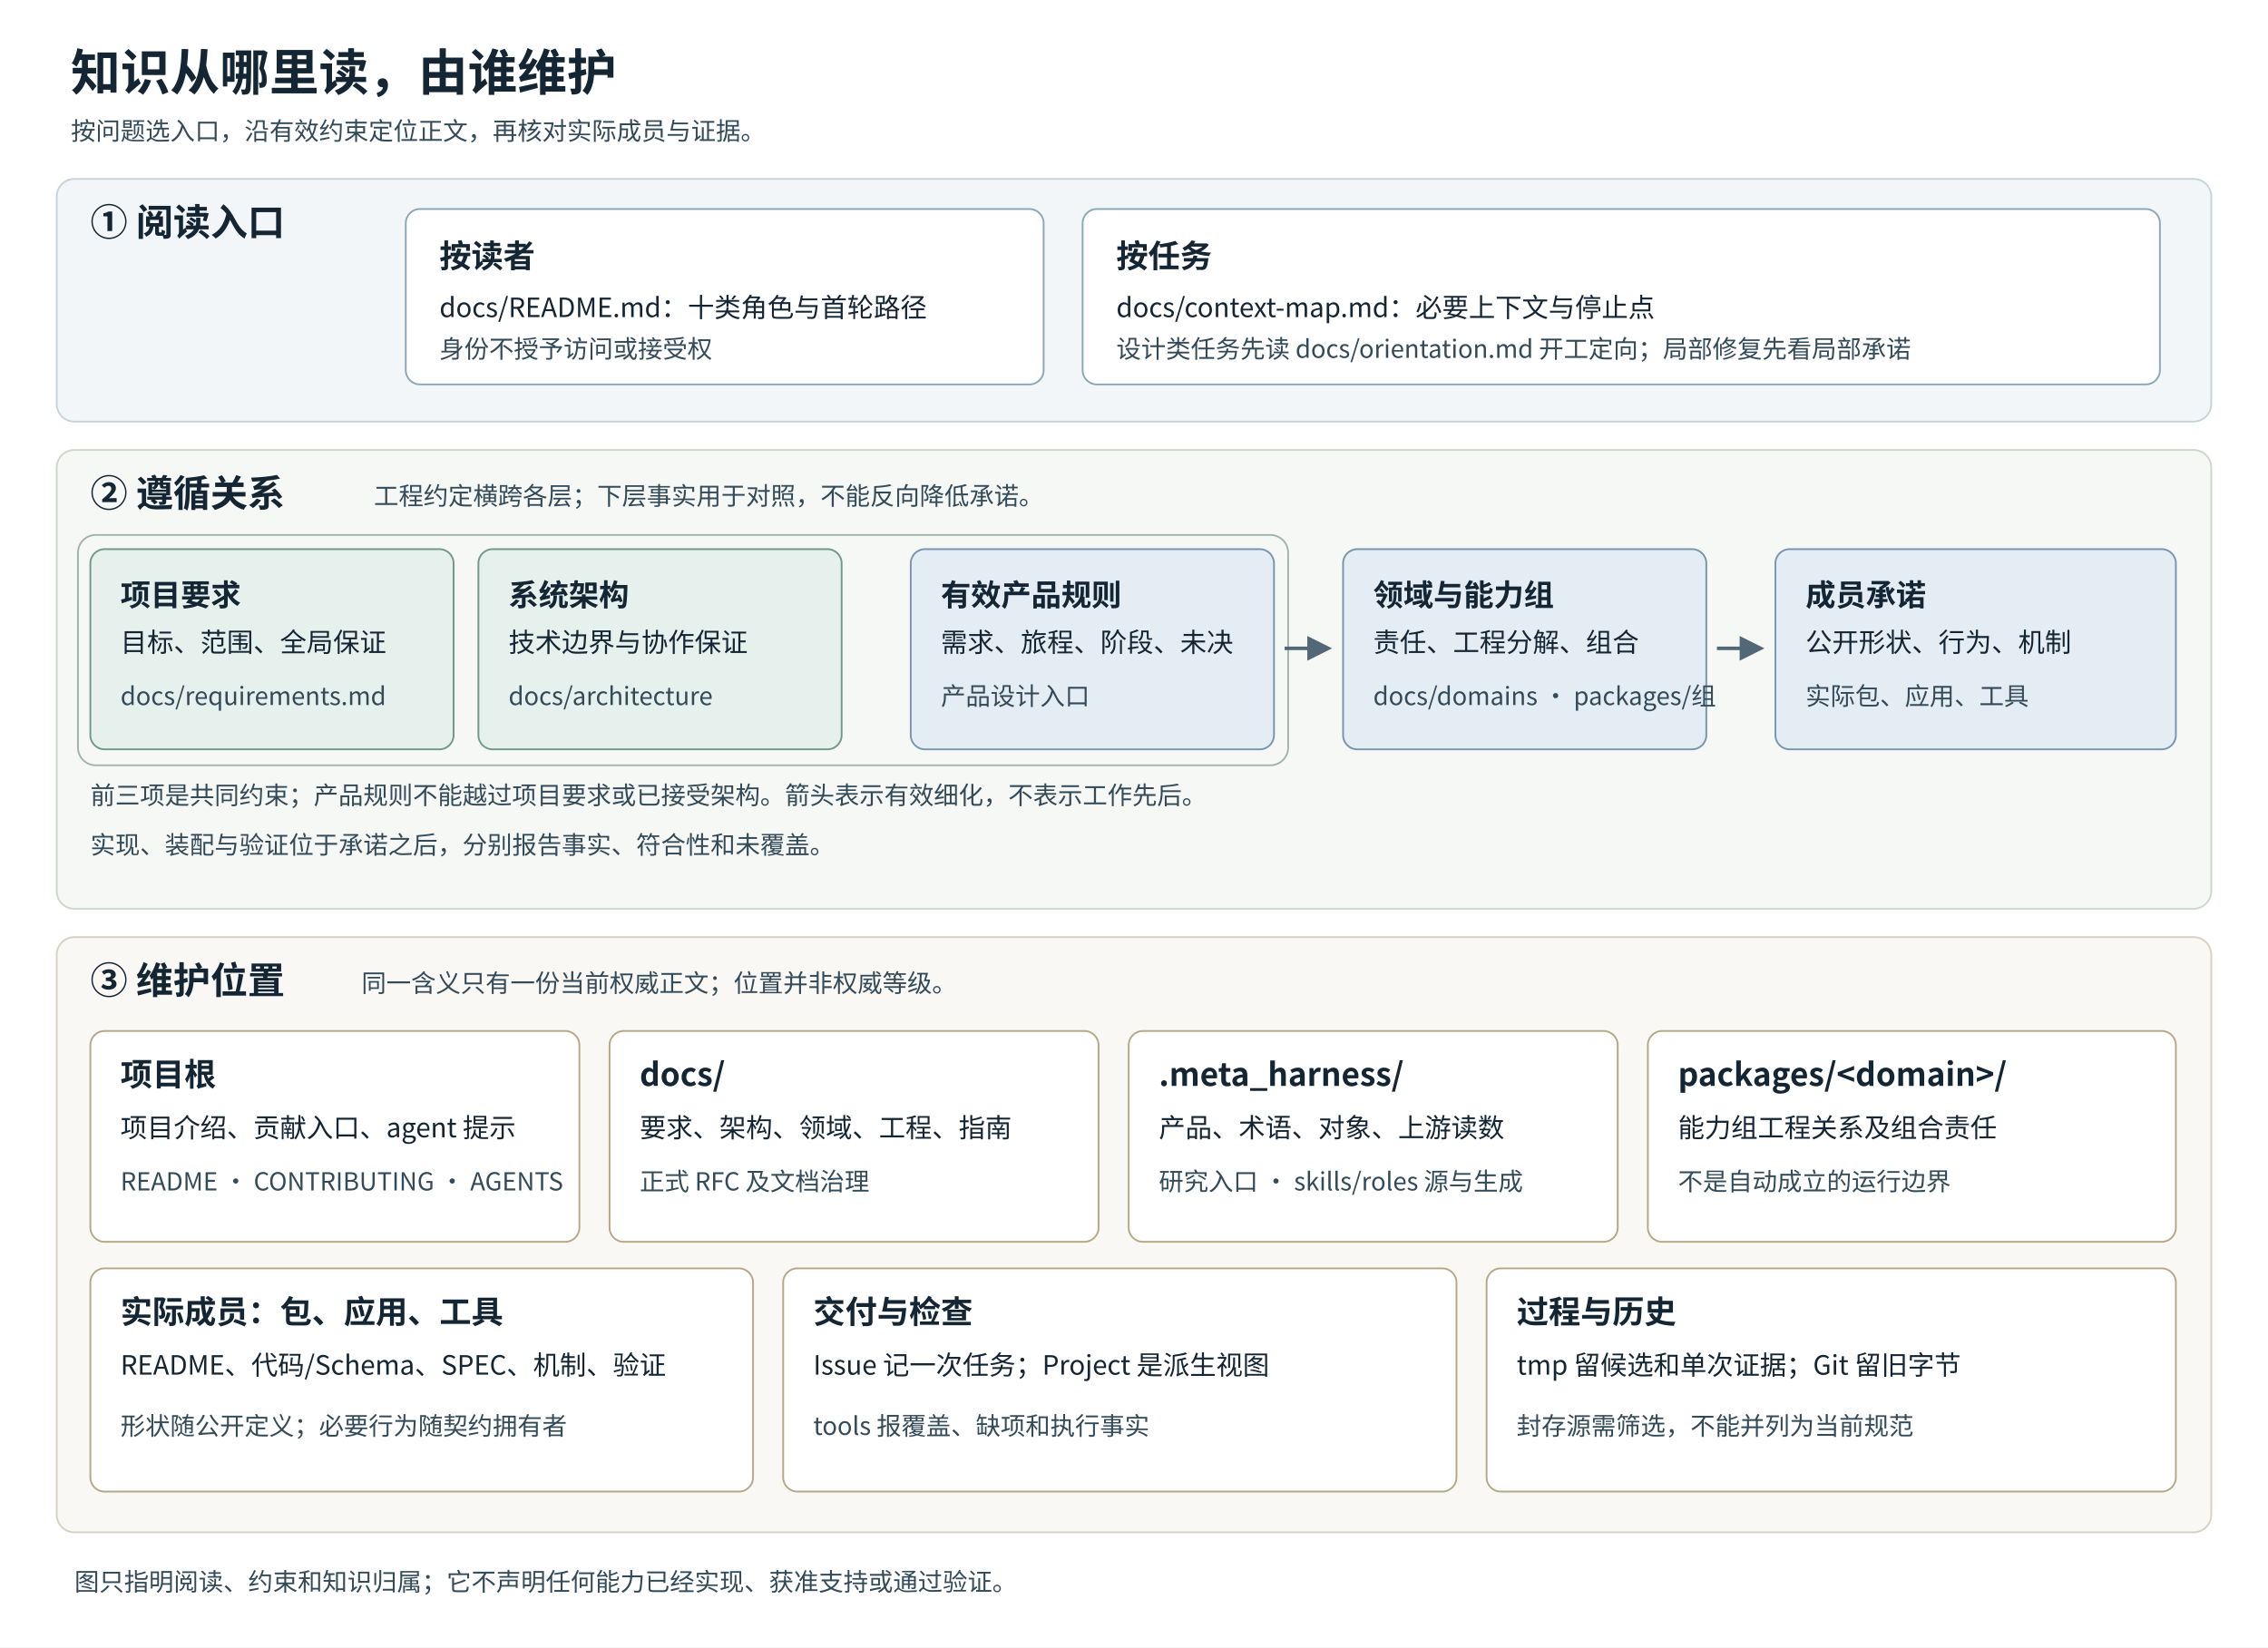
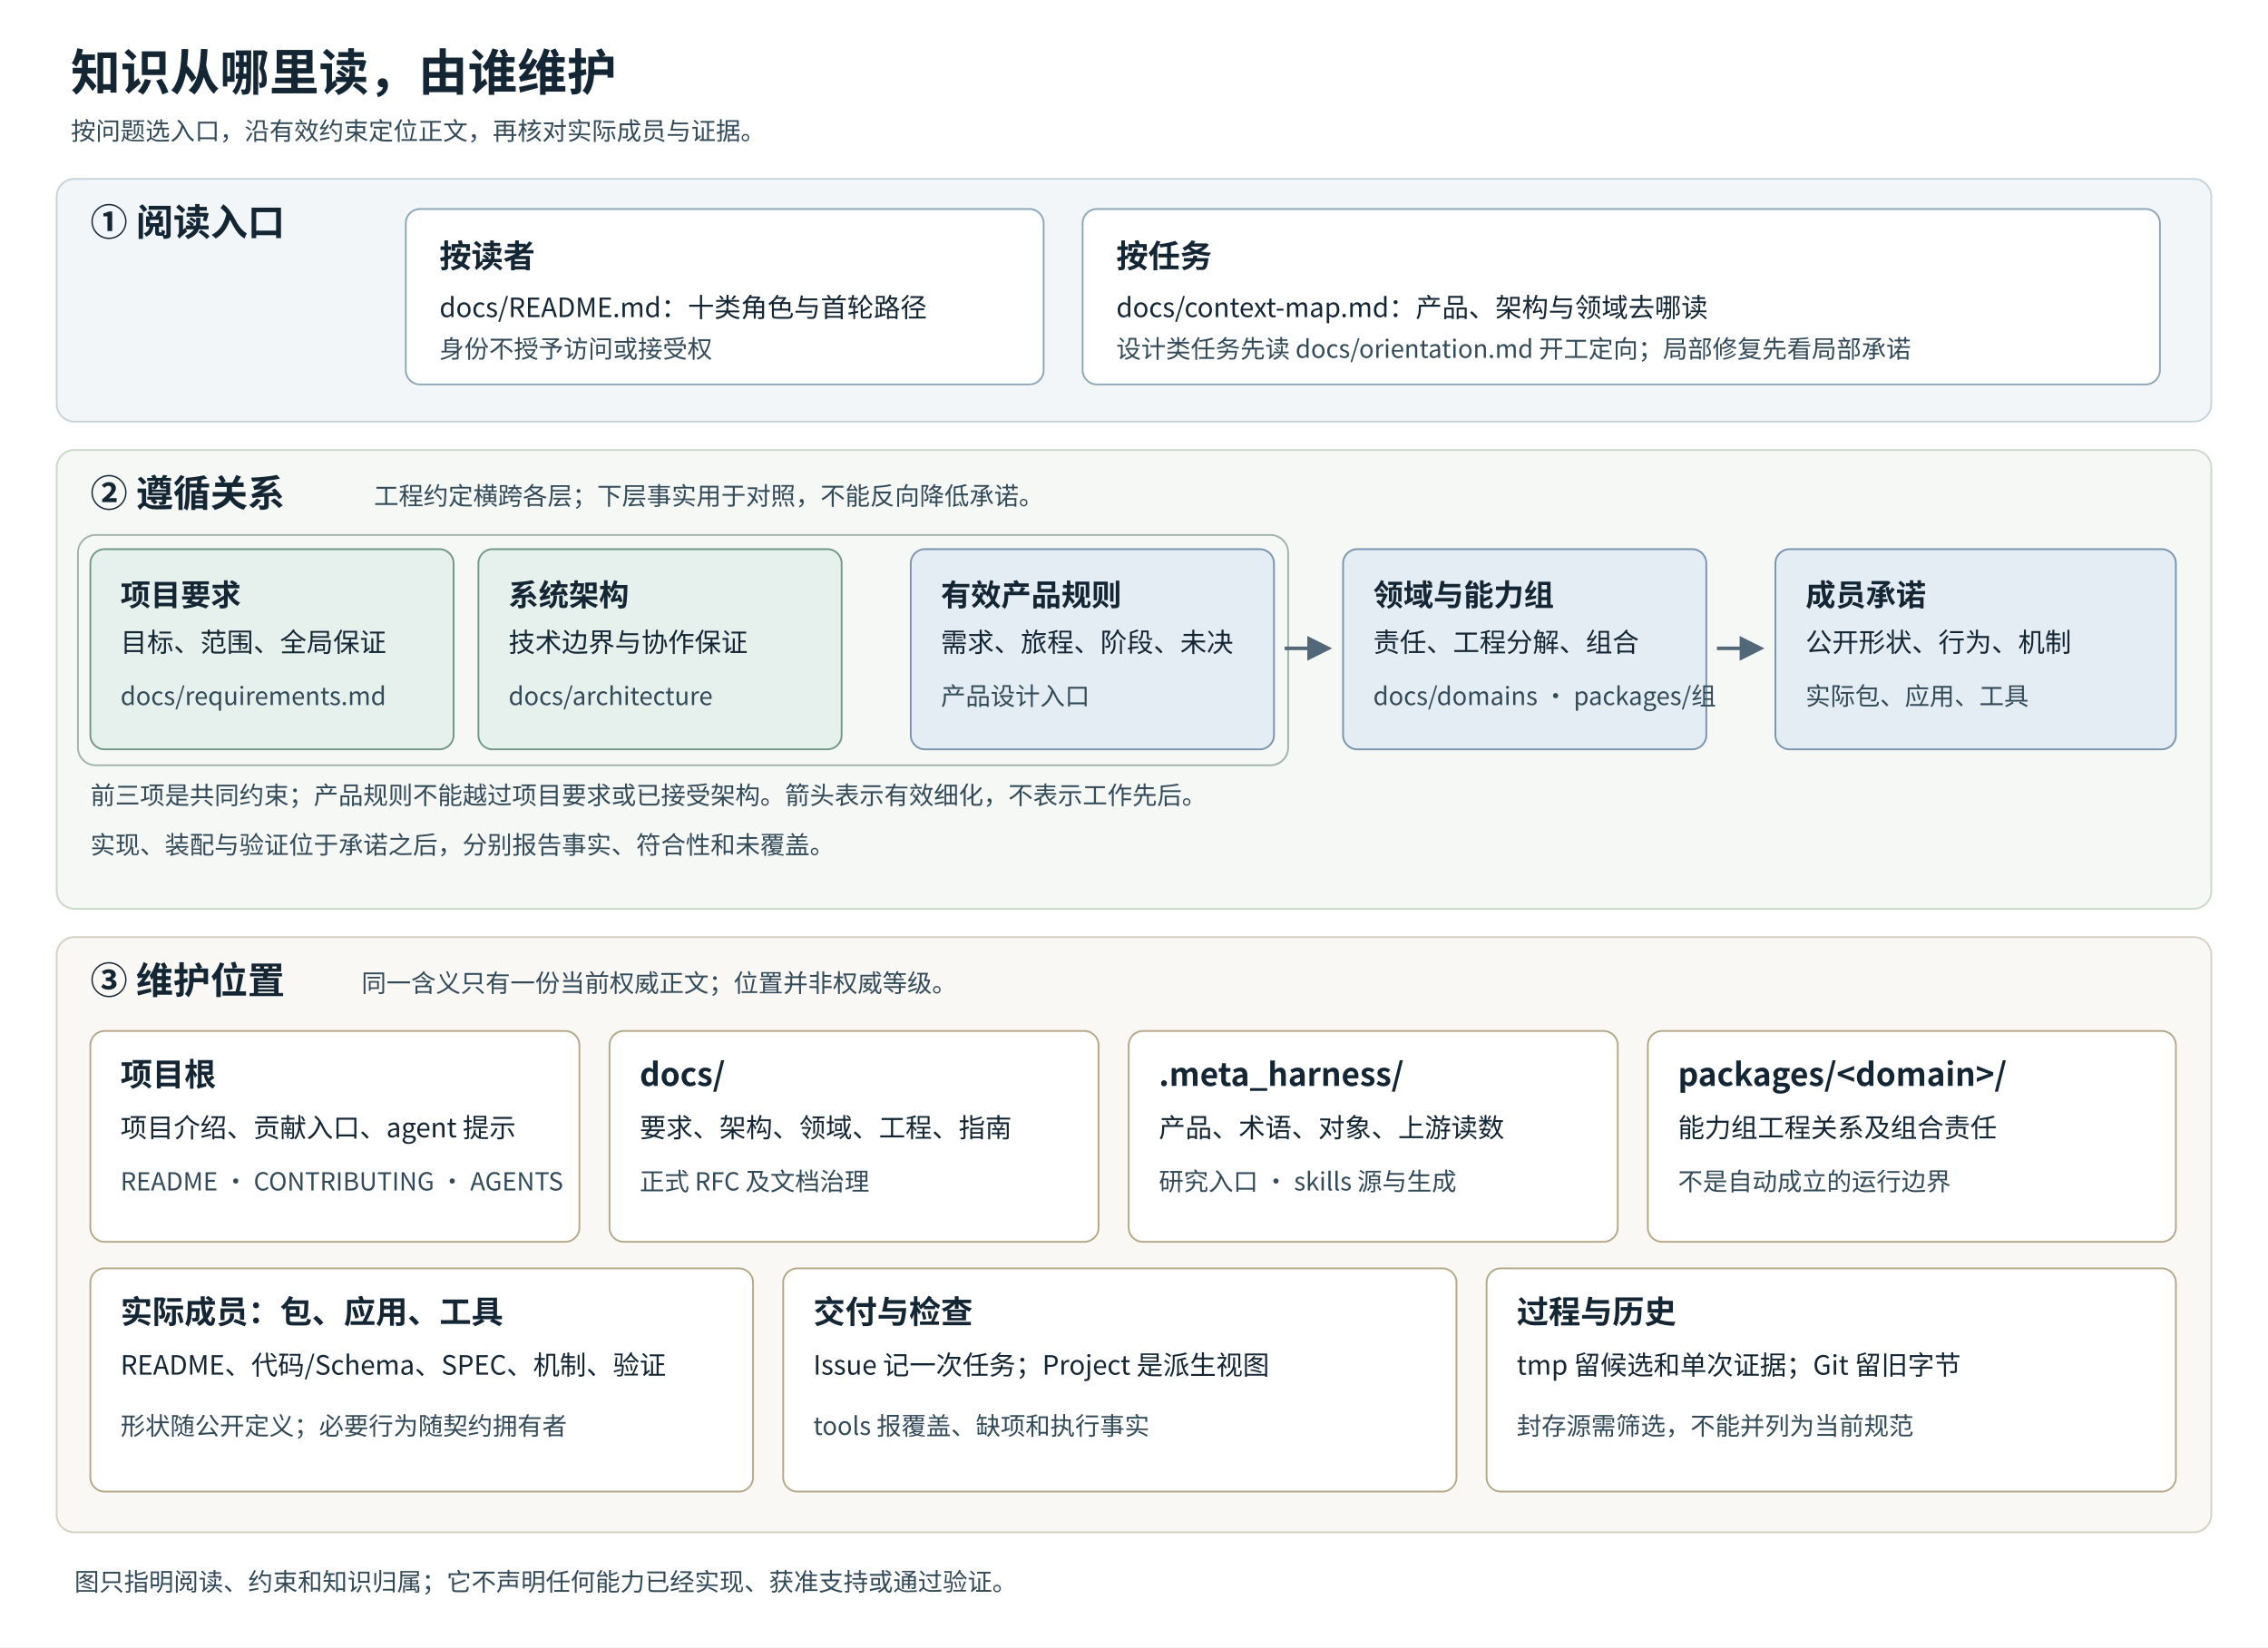
<svg xmlns="http://www.w3.org/2000/svg" width="1280" height="930" viewBox="0 0 1280 930" role="img" aria-labelledby="map-title map-desc">
  <style>
    text { font-family: 'WenQuanYi Zen Hei', 'Noto Sans CJK SC', sans-serif; fill: #142534; }
    .head { font-size: 28px; font-weight: 700; }
    .section { font-size: 21px; font-weight: 700; }
    .label { font-size: 18px; font-weight: 700; }
    .body { font-size: 15px; }
    .note { font-size: 14px; fill: #334a59; }
    .step { font-size: 17px; font-weight: 700; }
    .arrow { stroke: #526879; stroke-width: 2; fill: none; marker-end: url(#tip); }
  </style>
  <defs>
    <marker id="tip" viewBox="0 0 10 10" refX="8" refY="5" markerWidth="7" markerHeight="7" orient="auto-start-reverse">
      <path d="M 0 0 L 10 5 L 0 10 z" fill="#526879" />
    </marker>
  </defs>
  <rect width="1280" height="930" fill="#fff" />
  <text class="head" x="40" y="51">知识从哪里读，由谁维护</text>
  <text class="note" x="40" y="79">按问题选入口，沿有效约束定位正文，再核对实际成员与证据。</text>
  <rect x="32" y="101" width="1216" height="137" rx="10" fill="#f2f6f8" stroke="#c7d3da" />
  <text class="section" x="51" y="133">① 阅读入口</text>
  <rect x="229" y="118" width="360" height="99" rx="8" fill="#fff" stroke="#8ca7b5" />
  <text class="label" x="248" y="151">按读者</text>
  <text class="body" x="248" y="179">docs/README.md：十类角色与首轮路径</text>
  <text class="note" x="248" y="202">身份不授予访问或接受权</text>
  <rect x="611" y="118" width="608" height="99" rx="8" fill="#fff" stroke="#8ca7b5" />
  <text class="label" x="630" y="151">按任务</text>
-   <text class="body" x="630" y="179">docs/context-map.md：必要上下文与停止点</text>
+   <text class="body" x="630" y="179">docs/context-map.md：产品、架构与领域去哪读</text>
  <text class="note" x="630" y="202">设计类任务先读 docs/orientation.md 开工定向；局部修复先看局部承诺</text>
  <rect x="32" y="254" width="1216" height="259" rx="10" fill="#f6f8f5" stroke="#ccd8cb" />
  <text class="section" x="51" y="286">② 遵循关系</text>
  <text class="note" x="211" y="285">工程约定横跨各层；下层事实用于对照，不能反向降低承诺。</text>
  <rect x="44" y="302" width="683" height="130" rx="10" fill="none" stroke="#a1b4ab" />
  <rect x="51" y="310" width="205" height="113" rx="8" fill="#e6f1ed" stroke="#719889" />
  <text class="step" x="68" y="342">项目要求</text>
  <text class="body" x="68" y="368">目标、范围、全局保证</text>
  <text class="note" x="68" y="398">docs/requirements.md</text>
  <rect x="270" y="310" width="205" height="113" rx="8" fill="#e6f1ed" stroke="#719889" />
  <text class="step" x="287" y="342">系统架构</text>
  <text class="body" x="287" y="368">技术边界与协作保证</text>
  <text class="note" x="287" y="398">docs/architecture</text>
  <rect x="514" y="310" width="205" height="113" rx="8" fill="#e5edf4" stroke="#7995ad" />
  <text class="step" x="531" y="342">有效产品规则</text>
  <text class="body" x="531" y="368">需求、旅程、阶段、未决</text>
  <text class="note" x="531" y="398">产品设计入口</text>
  <path class="arrow" d="M 725 366 H 749" />
  <rect x="758" y="310" width="205" height="113" rx="8" fill="#e5edf4" stroke="#7995ad" />
  <text class="step" x="775" y="342">领域与能力组</text>
  <text class="body" x="775" y="368">责任、工程分解、组合</text>
  <text class="note" x="775" y="398">docs/domains · packages/组</text>
  <path class="arrow" d="M 969 366 H 993" />
  <rect x="1002" y="310" width="226" height="113" rx="8" fill="#e5edf4" stroke="#7995ad" />
  <text class="step" x="1019" y="342">成员承诺</text>
  <text class="body" x="1019" y="368">公开形状、行为、机制</text>
  <text class="note" x="1019" y="398">实际包、应用、工具</text>
  <text class="note" x="51" y="454">前三项是共同约束；产品规则不能越过项目要求或已接受架构。箭头表示有效细化，不表示工作先后。</text>
  <text class="note" x="51" y="482">实现、装配与验证位于承诺之后，分别报告事实、符合性和未覆盖。</text>
  <rect x="32" y="529" width="1216" height="336" rx="10" fill="#f9f8f5" stroke="#d6d1c3" />
  <text class="section" x="51" y="561">③ 维护位置</text>
  <text class="note" x="204" y="560">同一含义只有一份当前权威正文；位置并非权威等级。</text>
  <rect x="51" y="582" width="276" height="119" rx="8" fill="#fff" stroke="#b5a887" />
  <text class="label" x="68" y="613">项目根</text>
  <text class="body" x="68" y="642">项目介绍、贡献入口、agent 提示</text>
  <text class="note" x="68" y="672">README · CONTRIBUTING · AGENTS</text>
  <rect x="344" y="582" width="276" height="119" rx="8" fill="#fff" stroke="#b5a887" />
  <text class="label" x="361" y="613">docs/</text>
  <text class="body" x="361" y="642">要求、架构、领域、工程、指南</text>
  <text class="note" x="361" y="672">正式 RFC 及文档治理</text>
  <rect x="637" y="582" width="276" height="119" rx="8" fill="#fff" stroke="#b5a887" />
  <text class="label" x="654" y="613">.meta_harness/</text>
  <text class="body" x="654" y="642">产品、术语、对象、上游读数</text>
-   <text class="note" x="654" y="672">研究入口 · skills/roles 源与生成</text>
+   <text class="note" x="654" y="672">研究入口 · skills 源与生成</text>
  <rect x="930" y="582" width="298" height="119" rx="8" fill="#fff" stroke="#b5a887" />
  <text class="label" x="947" y="613">packages/&lt;domain&gt;/</text>
  <text class="body" x="947" y="642">能力组工程关系及组合责任</text>
  <text class="note" x="947" y="672">不是自动成立的运行边界</text>
  <rect x="51" y="716" width="374" height="126" rx="8" fill="#fff" stroke="#b5a887" />
  <text class="label" x="68" y="747">实际成员：包、应用、工具</text>
  <text class="body" x="68" y="776">README、代码/Schema、SPEC、机制、验证</text>
  <text class="note" x="68" y="810">形状随公开定义；必要行为随契约拥有者</text>
  <rect x="442" y="716" width="380" height="126" rx="8" fill="#fff" stroke="#b5a887" />
  <text class="label" x="459" y="747">交付与检查</text>
  <text class="body" x="459" y="776">Issue 记一次任务；Project 是派生视图</text>
  <text class="note" x="459" y="810">tools 报覆盖、缺项和执行事实</text>
  <rect x="839" y="716" width="389" height="126" rx="8" fill="#fff" stroke="#b5a887" />
  <text class="label" x="856" y="747">过程与历史</text>
  <text class="body" x="856" y="776">tmp 留候选和单次证据；Git 留旧字节</text>
  <text class="note" x="856" y="810">封存源需筛选，不能并列为当前规范</text>
  <text class="note" x="42" y="898">图只指明阅读、约束和知识归属；它不声明任何能力已经实现、获准支持或通过验证。</text>
</svg>
